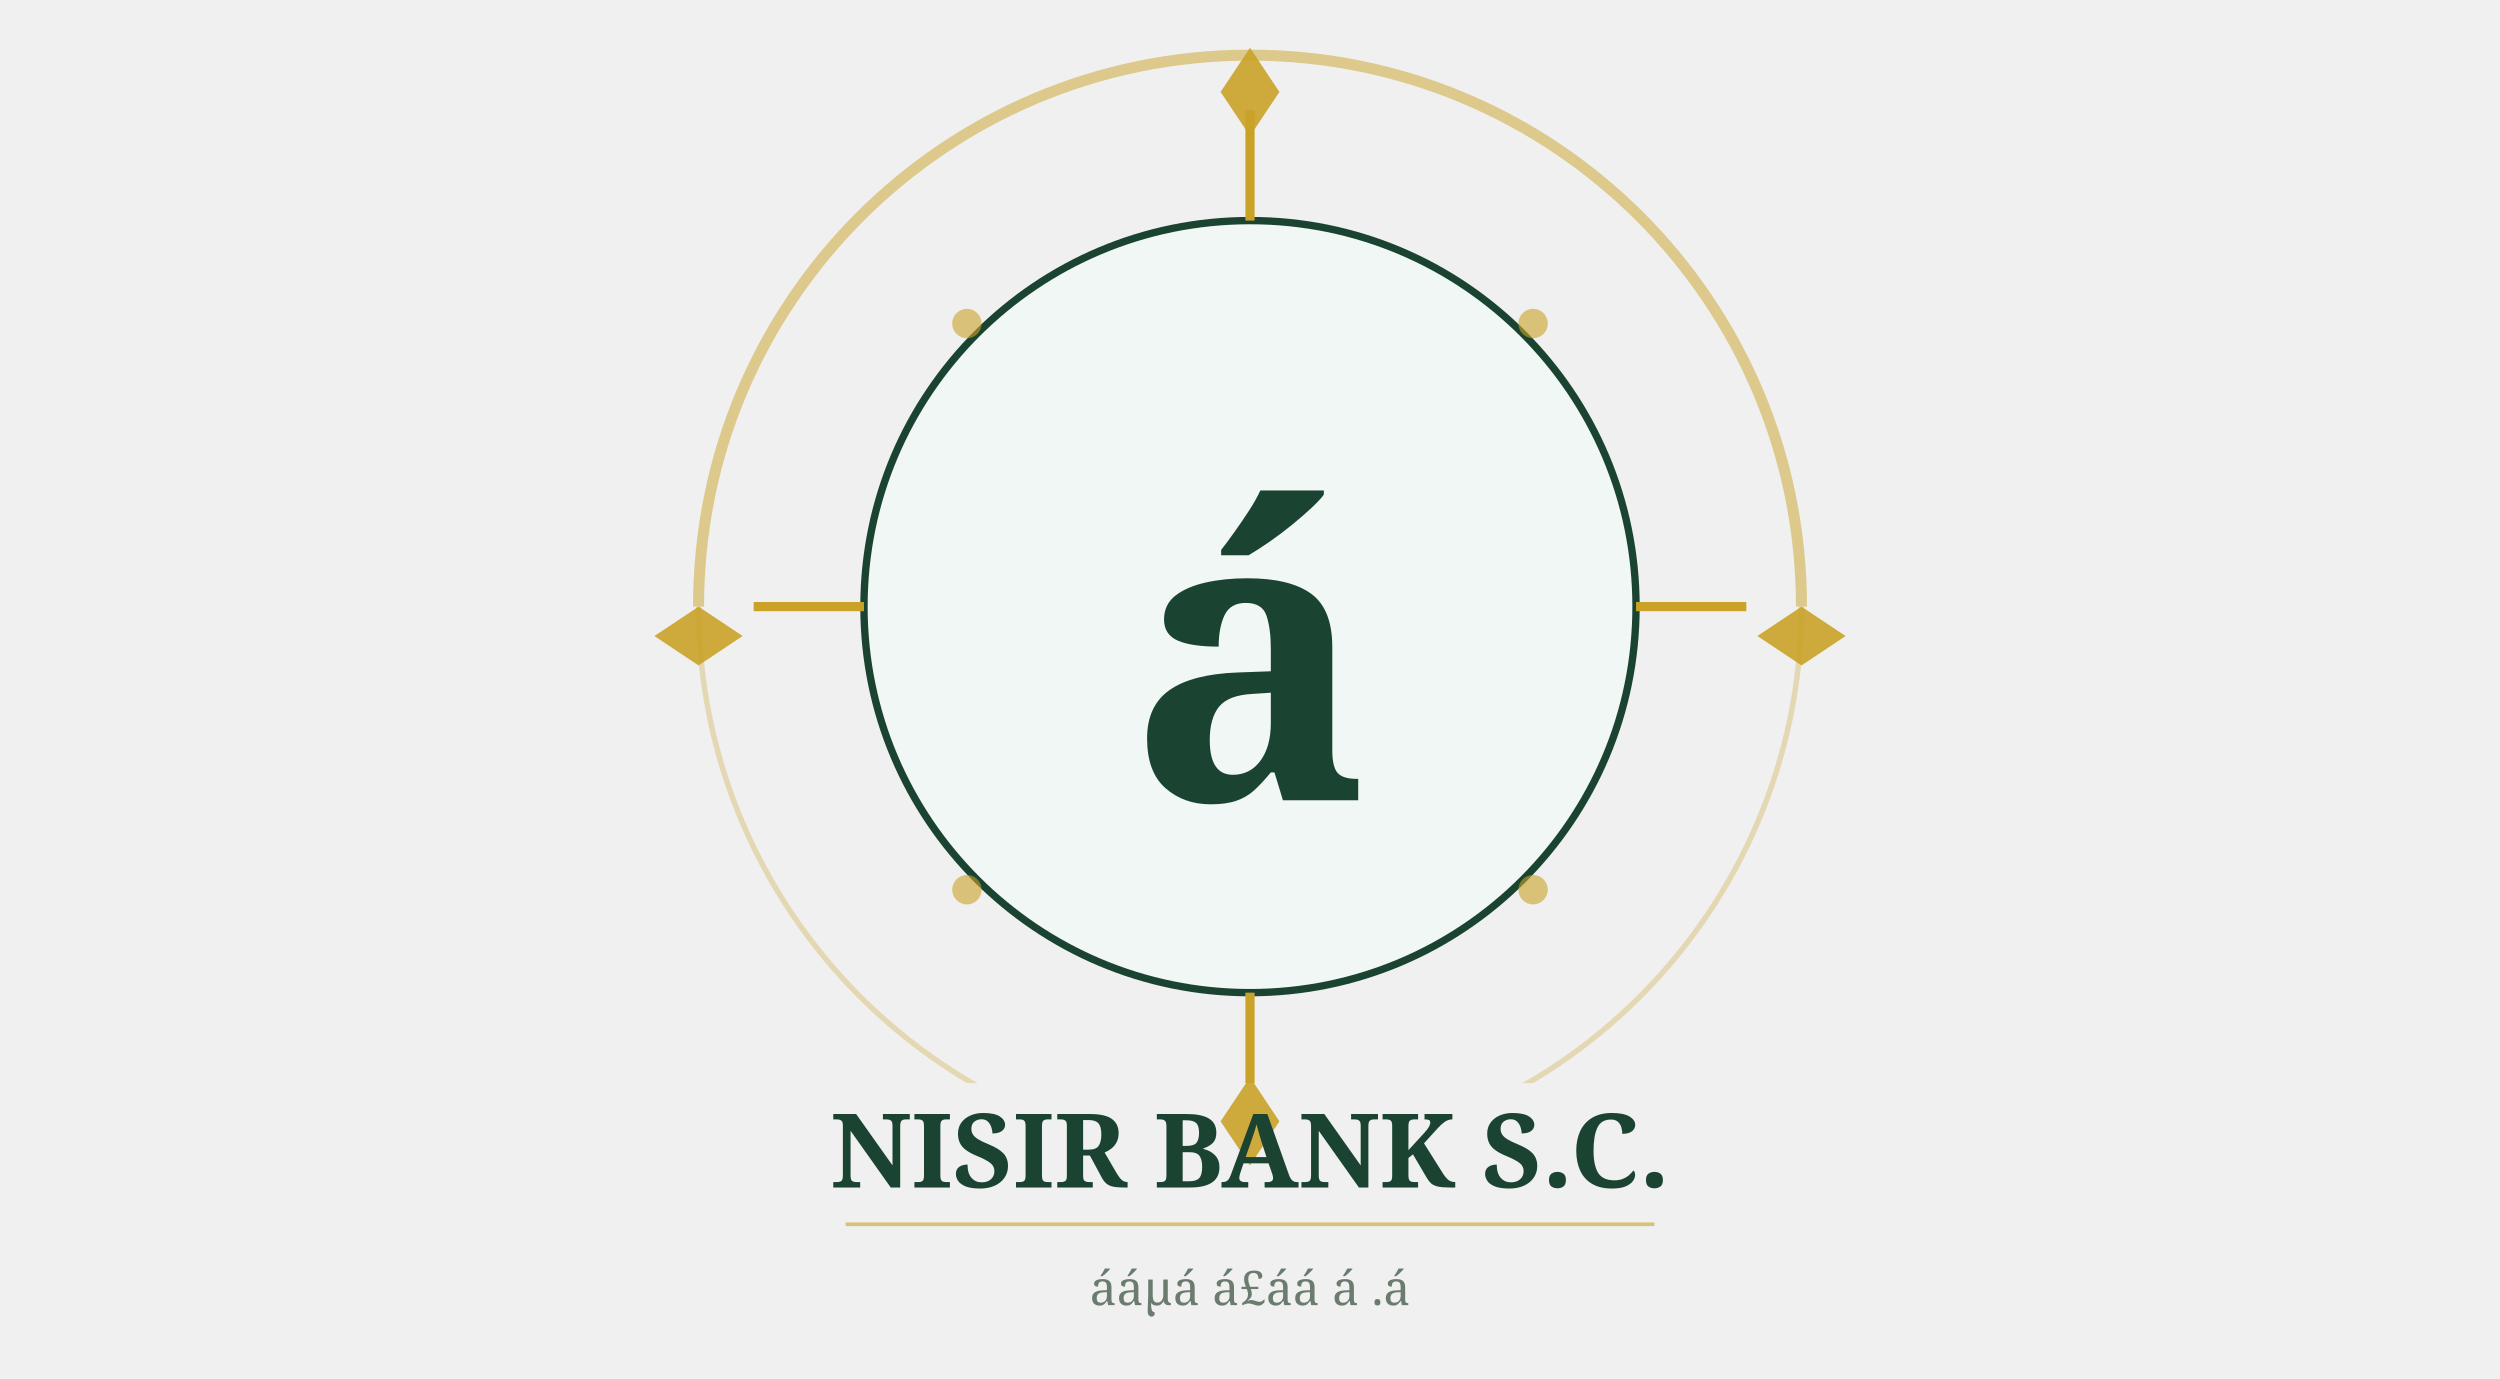
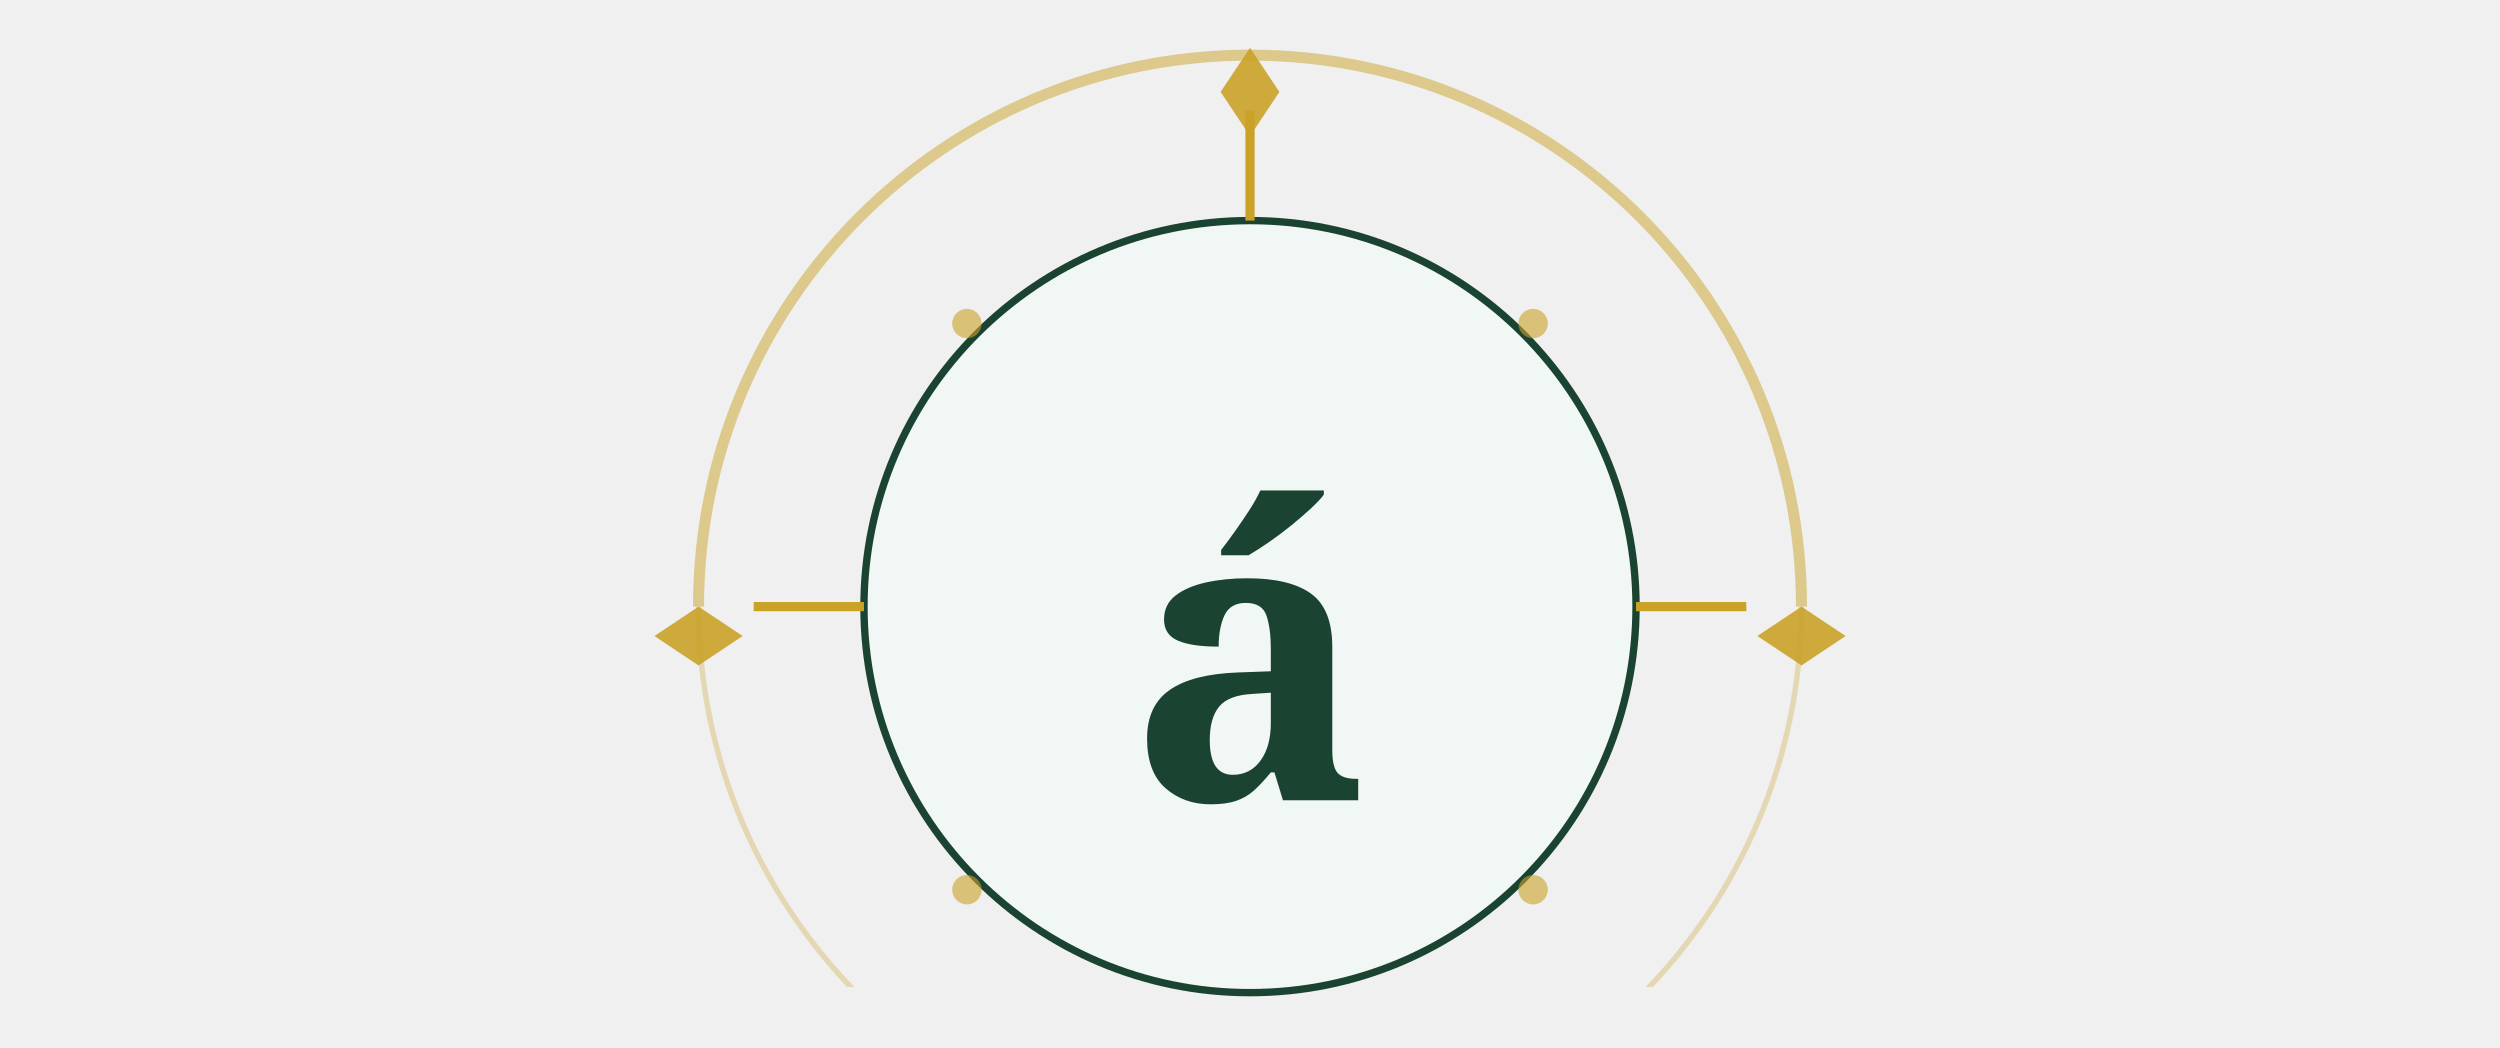
- <svg xmlns="http://www.w3.org/2000/svg" width="100%" viewBox="0 45 680 375" role="img" style="">
+ <svg xmlns="http://www.w3.org/2000/svg" width="100%" viewBox="0 45 680 285" role="img" style="">
  <defs>
    <mask id="imagine-text-gaps-29wecs" maskUnits="userSpaceOnUse">
      <rect x="0" y="0" width="680" height="420" fill="white" />
      <rect x="310" y="155.6" width="60" height="128.8" fill="black" rx="2" />
      <rect x="196.2" y="339.6" width="287.6" height="36.8" fill="black" rx="2" />
      <rect x="281.2" y="386" width="117.6" height="18.4" fill="black" rx="2" />
    </mask>
  </defs>
  <path d="M 340 60 A 150 150 0 0 1 490 210" fill="none" stroke="#C9A227" stroke-width="3" opacity="0.5" style="fill:none;stroke:rgb(201, 162, 39);color:rgb(0, 0, 0);stroke-width:3px;stroke-linecap:butt;stroke-linejoin:miter;opacity:0.5;font-family:&quot;Anthropic Sans&quot;, -apple-system, BlinkMacSystemFont, &quot;Segoe UI&quot;, sans-serif;font-size:16px;font-weight:400;text-anchor:start;dominant-baseline:auto" />
  <path d="M 340 60 A 150 150 0 0 0 190 210" fill="none" stroke="#C9A227" stroke-width="3" opacity="0.5" style="fill:none;stroke:rgb(201, 162, 39);color:rgb(0, 0, 0);stroke-width:3px;stroke-linecap:butt;stroke-linejoin:miter;opacity:0.5;font-family:&quot;Anthropic Sans&quot;, -apple-system, BlinkMacSystemFont, &quot;Segoe UI&quot;, sans-serif;font-size:16px;font-weight:400;text-anchor:start;dominant-baseline:auto" />
  <path d="M 190 210 A 150 150 0 0 0 340 360" fill="none" stroke="#C9A227" stroke-width="1.5" opacity="0.3" mask="url(#imagine-text-gaps-29wecs)" style="fill:none;stroke:rgb(201, 162, 39);color:rgb(0, 0, 0);stroke-width:1.5px;stroke-linecap:butt;stroke-linejoin:miter;opacity:0.3;font-family:&quot;Anthropic Sans&quot;, -apple-system, BlinkMacSystemFont, &quot;Segoe UI&quot;, sans-serif;font-size:16px;font-weight:400;text-anchor:start;dominant-baseline:auto" />
  <path d="M 490 210 A 150 150 0 0 1 340 360" fill="none" stroke="#C9A227" stroke-width="1.5" opacity="0.3" mask="url(#imagine-text-gaps-29wecs)" style="fill:none;stroke:rgb(201, 162, 39);color:rgb(0, 0, 0);stroke-width:1.5px;stroke-linecap:butt;stroke-linejoin:miter;opacity:0.3;font-family:&quot;Anthropic Sans&quot;, -apple-system, BlinkMacSystemFont, &quot;Segoe UI&quot;, sans-serif;font-size:16px;font-weight:400;text-anchor:start;dominant-baseline:auto" />
  <circle cx="340" cy="210" r="105" fill="#F0F7F4" stroke="#1B4332" stroke-width="2" style="fill:rgb(240, 247, 244);stroke:rgb(27, 67, 50);color:rgb(0, 0, 0);stroke-width:2px;stroke-linecap:butt;stroke-linejoin:miter;opacity:1;font-family:&quot;Anthropic Sans&quot;, -apple-system, BlinkMacSystemFont, &quot;Segoe UI&quot;, sans-serif;font-size:16px;font-weight:400;text-anchor:start;dominant-baseline:auto" />
  <line x1="340" y1="105" x2="340" y2="75" stroke="#C9A227" stroke-width="2.5" style="fill:rgb(0, 0, 0);stroke:rgb(201, 162, 39);color:rgb(0, 0, 0);stroke-width:2.5px;stroke-linecap:butt;stroke-linejoin:miter;opacity:1;font-family:&quot;Anthropic Sans&quot;, -apple-system, BlinkMacSystemFont, &quot;Segoe UI&quot;, sans-serif;font-size:16px;font-weight:400;text-anchor:start;dominant-baseline:auto" />
  <line x1="340" y1="315" x2="340" y2="345" stroke="#C9A227" stroke-width="2.5" mask="url(#imagine-text-gaps-29wecs)" style="fill:rgb(0, 0, 0);stroke:rgb(201, 162, 39);color:rgb(0, 0, 0);stroke-width:2.5px;stroke-linecap:butt;stroke-linejoin:miter;opacity:1;font-family:&quot;Anthropic Sans&quot;, -apple-system, BlinkMacSystemFont, &quot;Segoe UI&quot;, sans-serif;font-size:16px;font-weight:400;text-anchor:start;dominant-baseline:auto" />
  <line x1="235" y1="210" x2="205" y2="210" stroke="#C9A227" stroke-width="2.5" style="fill:rgb(0, 0, 0);stroke:rgb(201, 162, 39);color:rgb(0, 0, 0);stroke-width:2.5px;stroke-linecap:butt;stroke-linejoin:miter;opacity:1;font-family:&quot;Anthropic Sans&quot;, -apple-system, BlinkMacSystemFont, &quot;Segoe UI&quot;, sans-serif;font-size:16px;font-weight:400;text-anchor:start;dominant-baseline:auto" />
  <line x1="445" y1="210" x2="475" y2="210" stroke="#C9A227" stroke-width="2.5" style="fill:rgb(0, 0, 0);stroke:rgb(201, 162, 39);color:rgb(0, 0, 0);stroke-width:2.5px;stroke-linecap:butt;stroke-linejoin:miter;opacity:1;font-family:&quot;Anthropic Sans&quot;, -apple-system, BlinkMacSystemFont, &quot;Segoe UI&quot;, sans-serif;font-size:16px;font-weight:400;text-anchor:start;dominant-baseline:auto" />
  <polygon points="340,58 348,70 340,82 332,70" fill="#C9A227" opacity="0.9" style="fill:rgb(201, 162, 39);stroke:none;color:rgb(0, 0, 0);stroke-width:1px;stroke-linecap:butt;stroke-linejoin:miter;opacity:0.9;font-family:&quot;Anthropic Sans&quot;, -apple-system, BlinkMacSystemFont, &quot;Segoe UI&quot;, sans-serif;font-size:16px;font-weight:400;text-anchor:start;dominant-baseline:auto" />
  <polygon points="340,338 348,350 340,362 332,350" fill="#C9A227" opacity="0.9" style="fill:rgb(201, 162, 39);stroke:none;color:rgb(0, 0, 0);stroke-width:1px;stroke-linecap:butt;stroke-linejoin:miter;opacity:0.9;font-family:&quot;Anthropic Sans&quot;, -apple-system, BlinkMacSystemFont, &quot;Segoe UI&quot;, sans-serif;font-size:16px;font-weight:400;text-anchor:start;dominant-baseline:auto" />
  <polygon points="190,210 202,218 190,226 178,218" fill="#C9A227" opacity="0.9" style="fill:rgb(201, 162, 39);stroke:none;color:rgb(0, 0, 0);stroke-width:1px;stroke-linecap:butt;stroke-linejoin:miter;opacity:0.9;font-family:&quot;Anthropic Sans&quot;, -apple-system, BlinkMacSystemFont, &quot;Segoe UI&quot;, sans-serif;font-size:16px;font-weight:400;text-anchor:start;dominant-baseline:auto" />
  <polygon points="490,210 502,218 490,226 478,218" fill="#C9A227" opacity="0.9" style="fill:rgb(201, 162, 39);stroke:none;color:rgb(0, 0, 0);stroke-width:1px;stroke-linecap:butt;stroke-linejoin:miter;opacity:0.9;font-family:&quot;Anthropic Sans&quot;, -apple-system, BlinkMacSystemFont, &quot;Segoe UI&quot;, sans-serif;font-size:16px;font-weight:400;text-anchor:start;dominant-baseline:auto" />
  <circle cx="263" cy="133" r="4" fill="#C9A227" opacity="0.6" style="fill:rgb(201, 162, 39);stroke:none;color:rgb(0, 0, 0);stroke-width:1px;stroke-linecap:butt;stroke-linejoin:miter;opacity:0.6;font-family:&quot;Anthropic Sans&quot;, -apple-system, BlinkMacSystemFont, &quot;Segoe UI&quot;, sans-serif;font-size:16px;font-weight:400;text-anchor:start;dominant-baseline:auto" />
  <circle cx="417" cy="133" r="4" fill="#C9A227" opacity="0.6" style="fill:rgb(201, 162, 39);stroke:none;color:rgb(0, 0, 0);stroke-width:1px;stroke-linecap:butt;stroke-linejoin:miter;opacity:0.6;font-family:&quot;Anthropic Sans&quot;, -apple-system, BlinkMacSystemFont, &quot;Segoe UI&quot;, sans-serif;font-size:16px;font-weight:400;text-anchor:start;dominant-baseline:auto" />
  <circle cx="263" cy="287" r="4" fill="#C9A227" opacity="0.6" style="fill:rgb(201, 162, 39);stroke:none;color:rgb(0, 0, 0);stroke-width:1px;stroke-linecap:butt;stroke-linejoin:miter;opacity:0.6;font-family:&quot;Anthropic Sans&quot;, -apple-system, BlinkMacSystemFont, &quot;Segoe UI&quot;, sans-serif;font-size:16px;font-weight:400;text-anchor:start;dominant-baseline:auto" />
  <circle cx="417" cy="287" r="4" fill="#C9A227" opacity="0.6" style="fill:rgb(201, 162, 39);stroke:none;color:rgb(0, 0, 0);stroke-width:1px;stroke-linecap:butt;stroke-linejoin:miter;opacity:0.6;font-family:&quot;Anthropic Sans&quot;, -apple-system, BlinkMacSystemFont, &quot;Segoe UI&quot;, sans-serif;font-size:16px;font-weight:400;text-anchor:start;dominant-baseline:auto" />
  <text x="340" y="220" style="fill:rgb(27, 67, 50);stroke:none;color:rgb(0, 0, 0);stroke-width:1px;stroke-linecap:butt;stroke-linejoin:miter;opacity:1;font-family:serif;font-size:110px;font-weight:700;text-anchor:middle;dominant-baseline:central">á</text>
  <line x1="230" y1="378" x2="450" y2="378" stroke="#C9A227" stroke-width="1" opacity="0.6" style="fill:rgb(0, 0, 0);stroke:rgb(201, 162, 39);color:rgb(0, 0, 0);stroke-width:1px;stroke-linecap:butt;stroke-linejoin:miter;opacity:0.6;font-family:&quot;Anthropic Sans&quot;, -apple-system, BlinkMacSystemFont, &quot;Segoe UI&quot;, sans-serif;font-size:16px;font-weight:400;text-anchor:start;dominant-baseline:auto" />
  <text x="340" y="368" style="fill:rgb(27, 67, 50);stroke:none;color:rgb(0, 0, 0);stroke-width:1px;stroke-linecap:butt;stroke-linejoin:miter;opacity:1;font-family:Georgia, serif;font-size:28px;font-weight:700;text-anchor:middle;dominant-baseline:auto">NISIR BANK S.C.</text>
  <text x="340" y="400" style="fill:rgb(107, 124, 110);stroke:none;color:rgb(0, 0, 0);stroke-width:1px;stroke-linecap:butt;stroke-linejoin:miter;opacity:1;font-family:Georgia, serif;font-size:13px;font-weight:400;text-anchor:middle;dominant-baseline:auto">ááµá­ á£áá­ á .á</text>
</svg>
